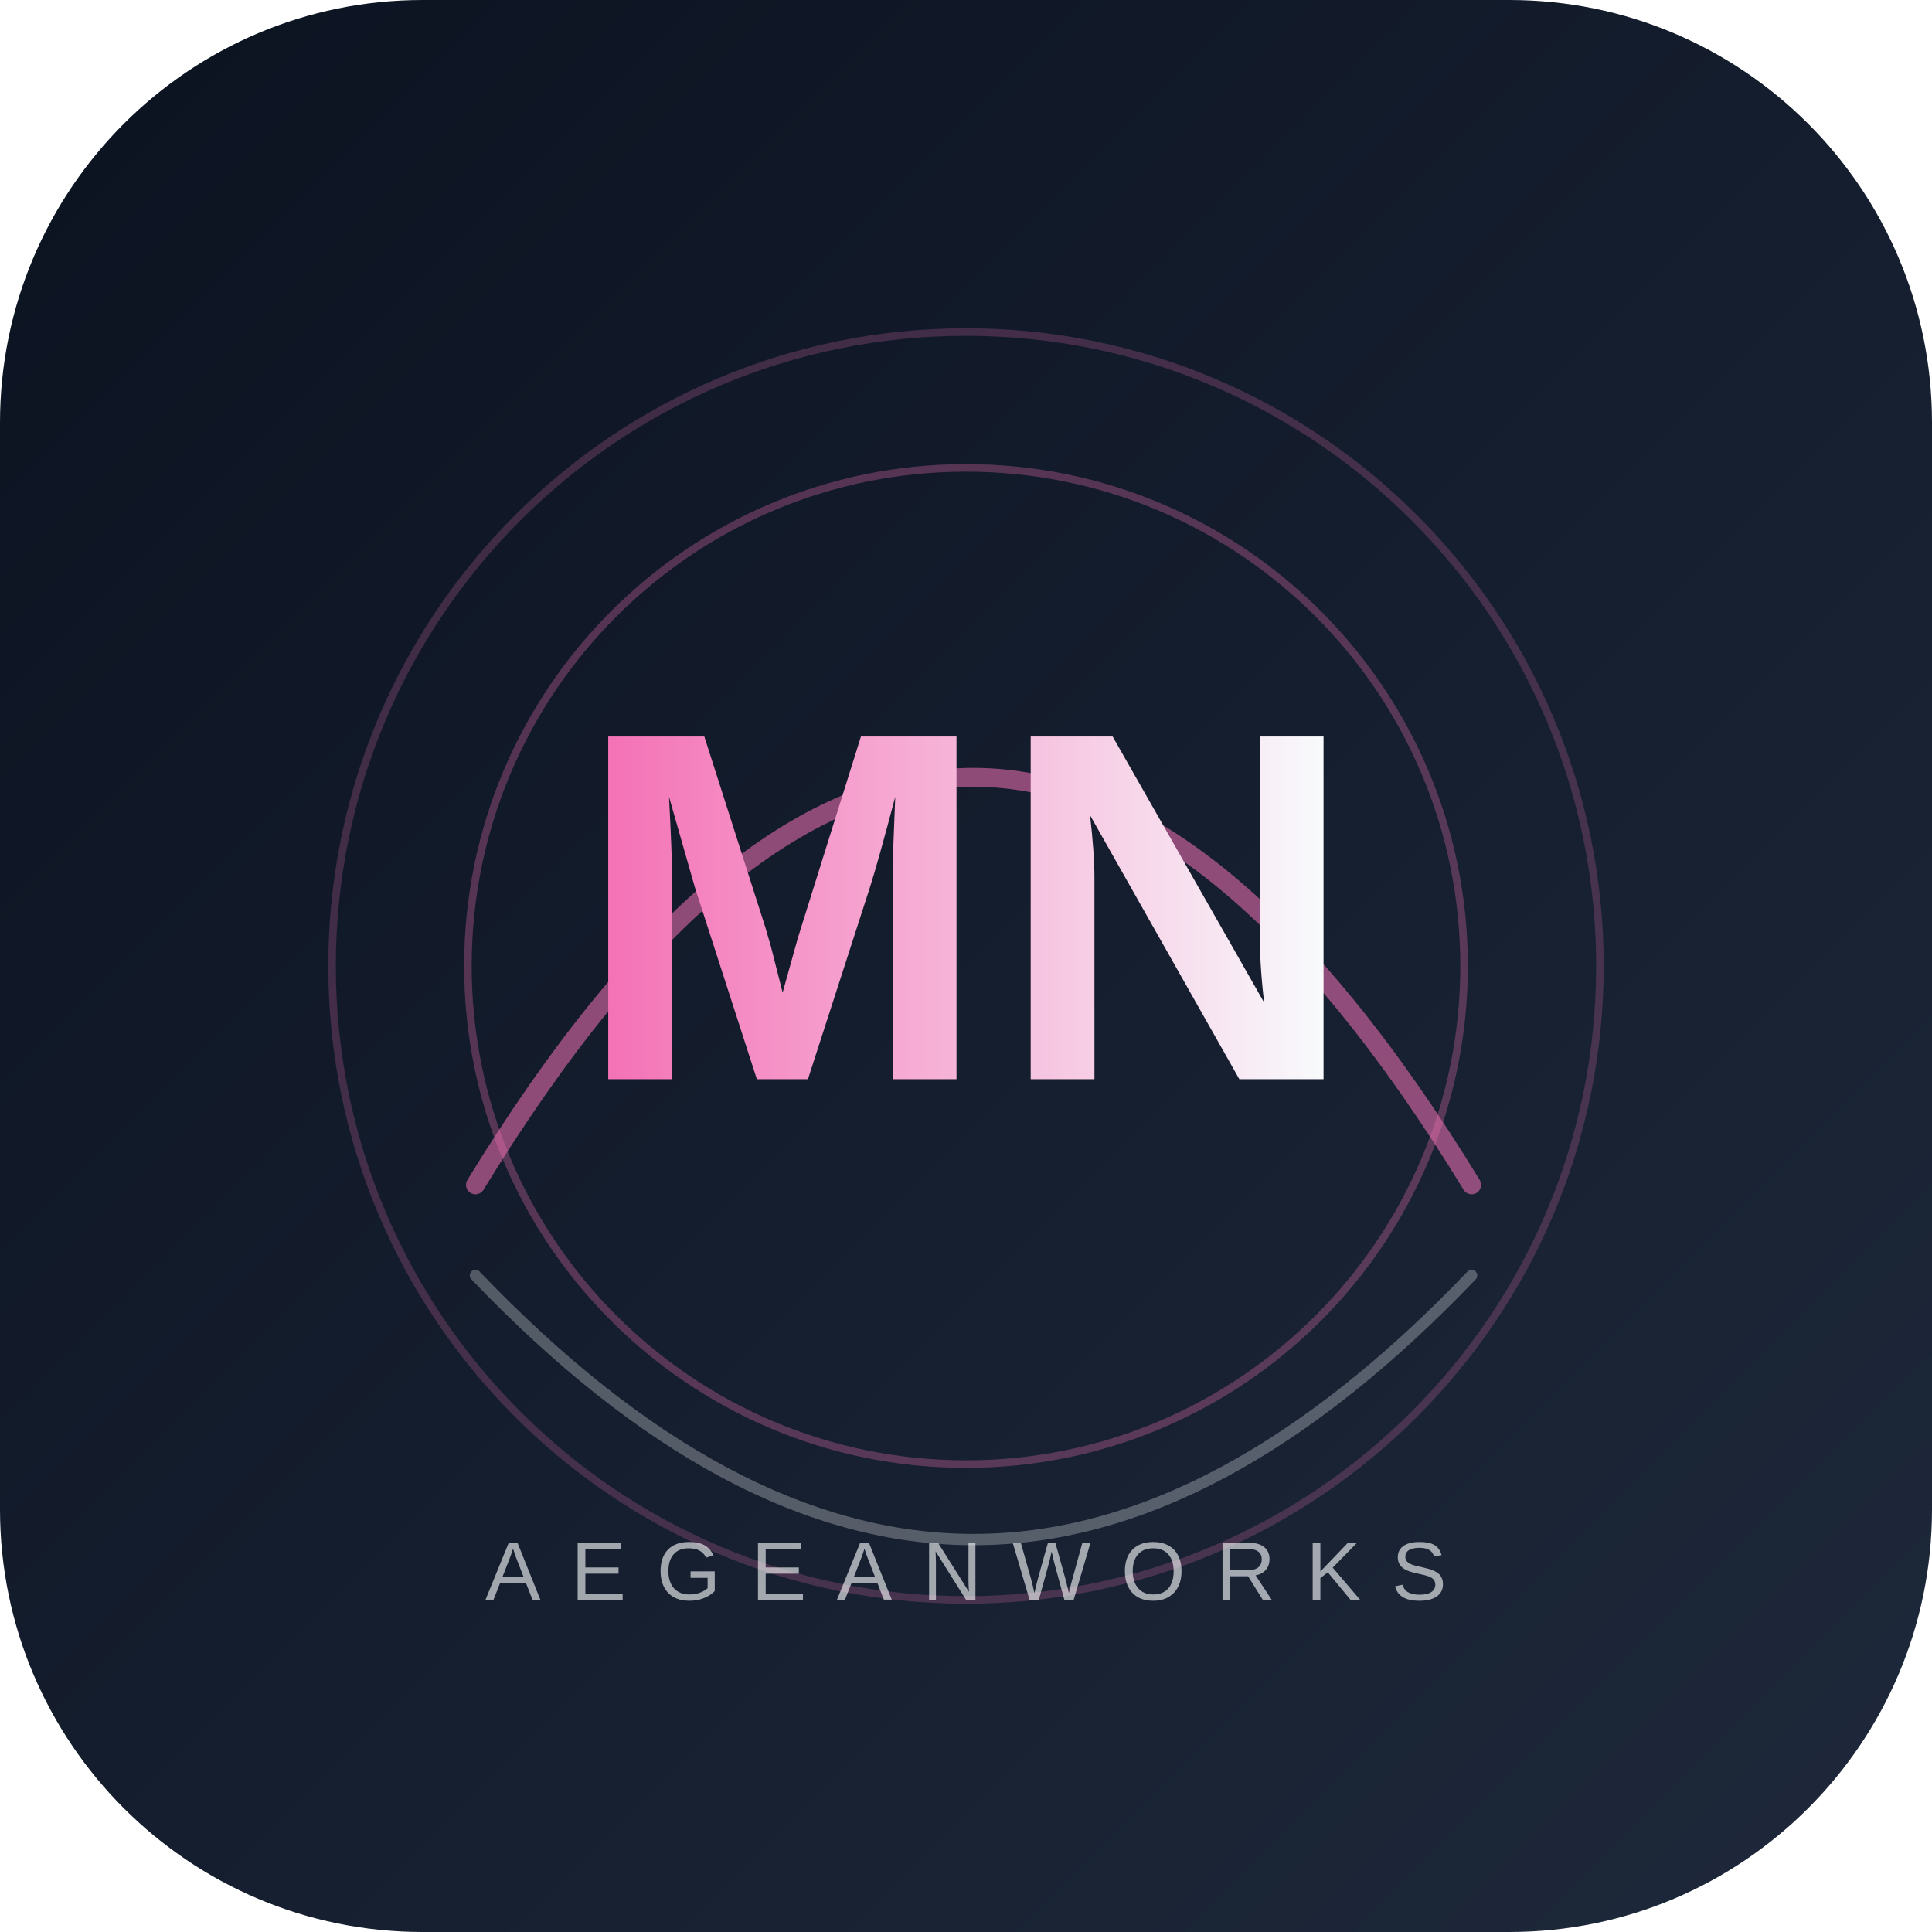
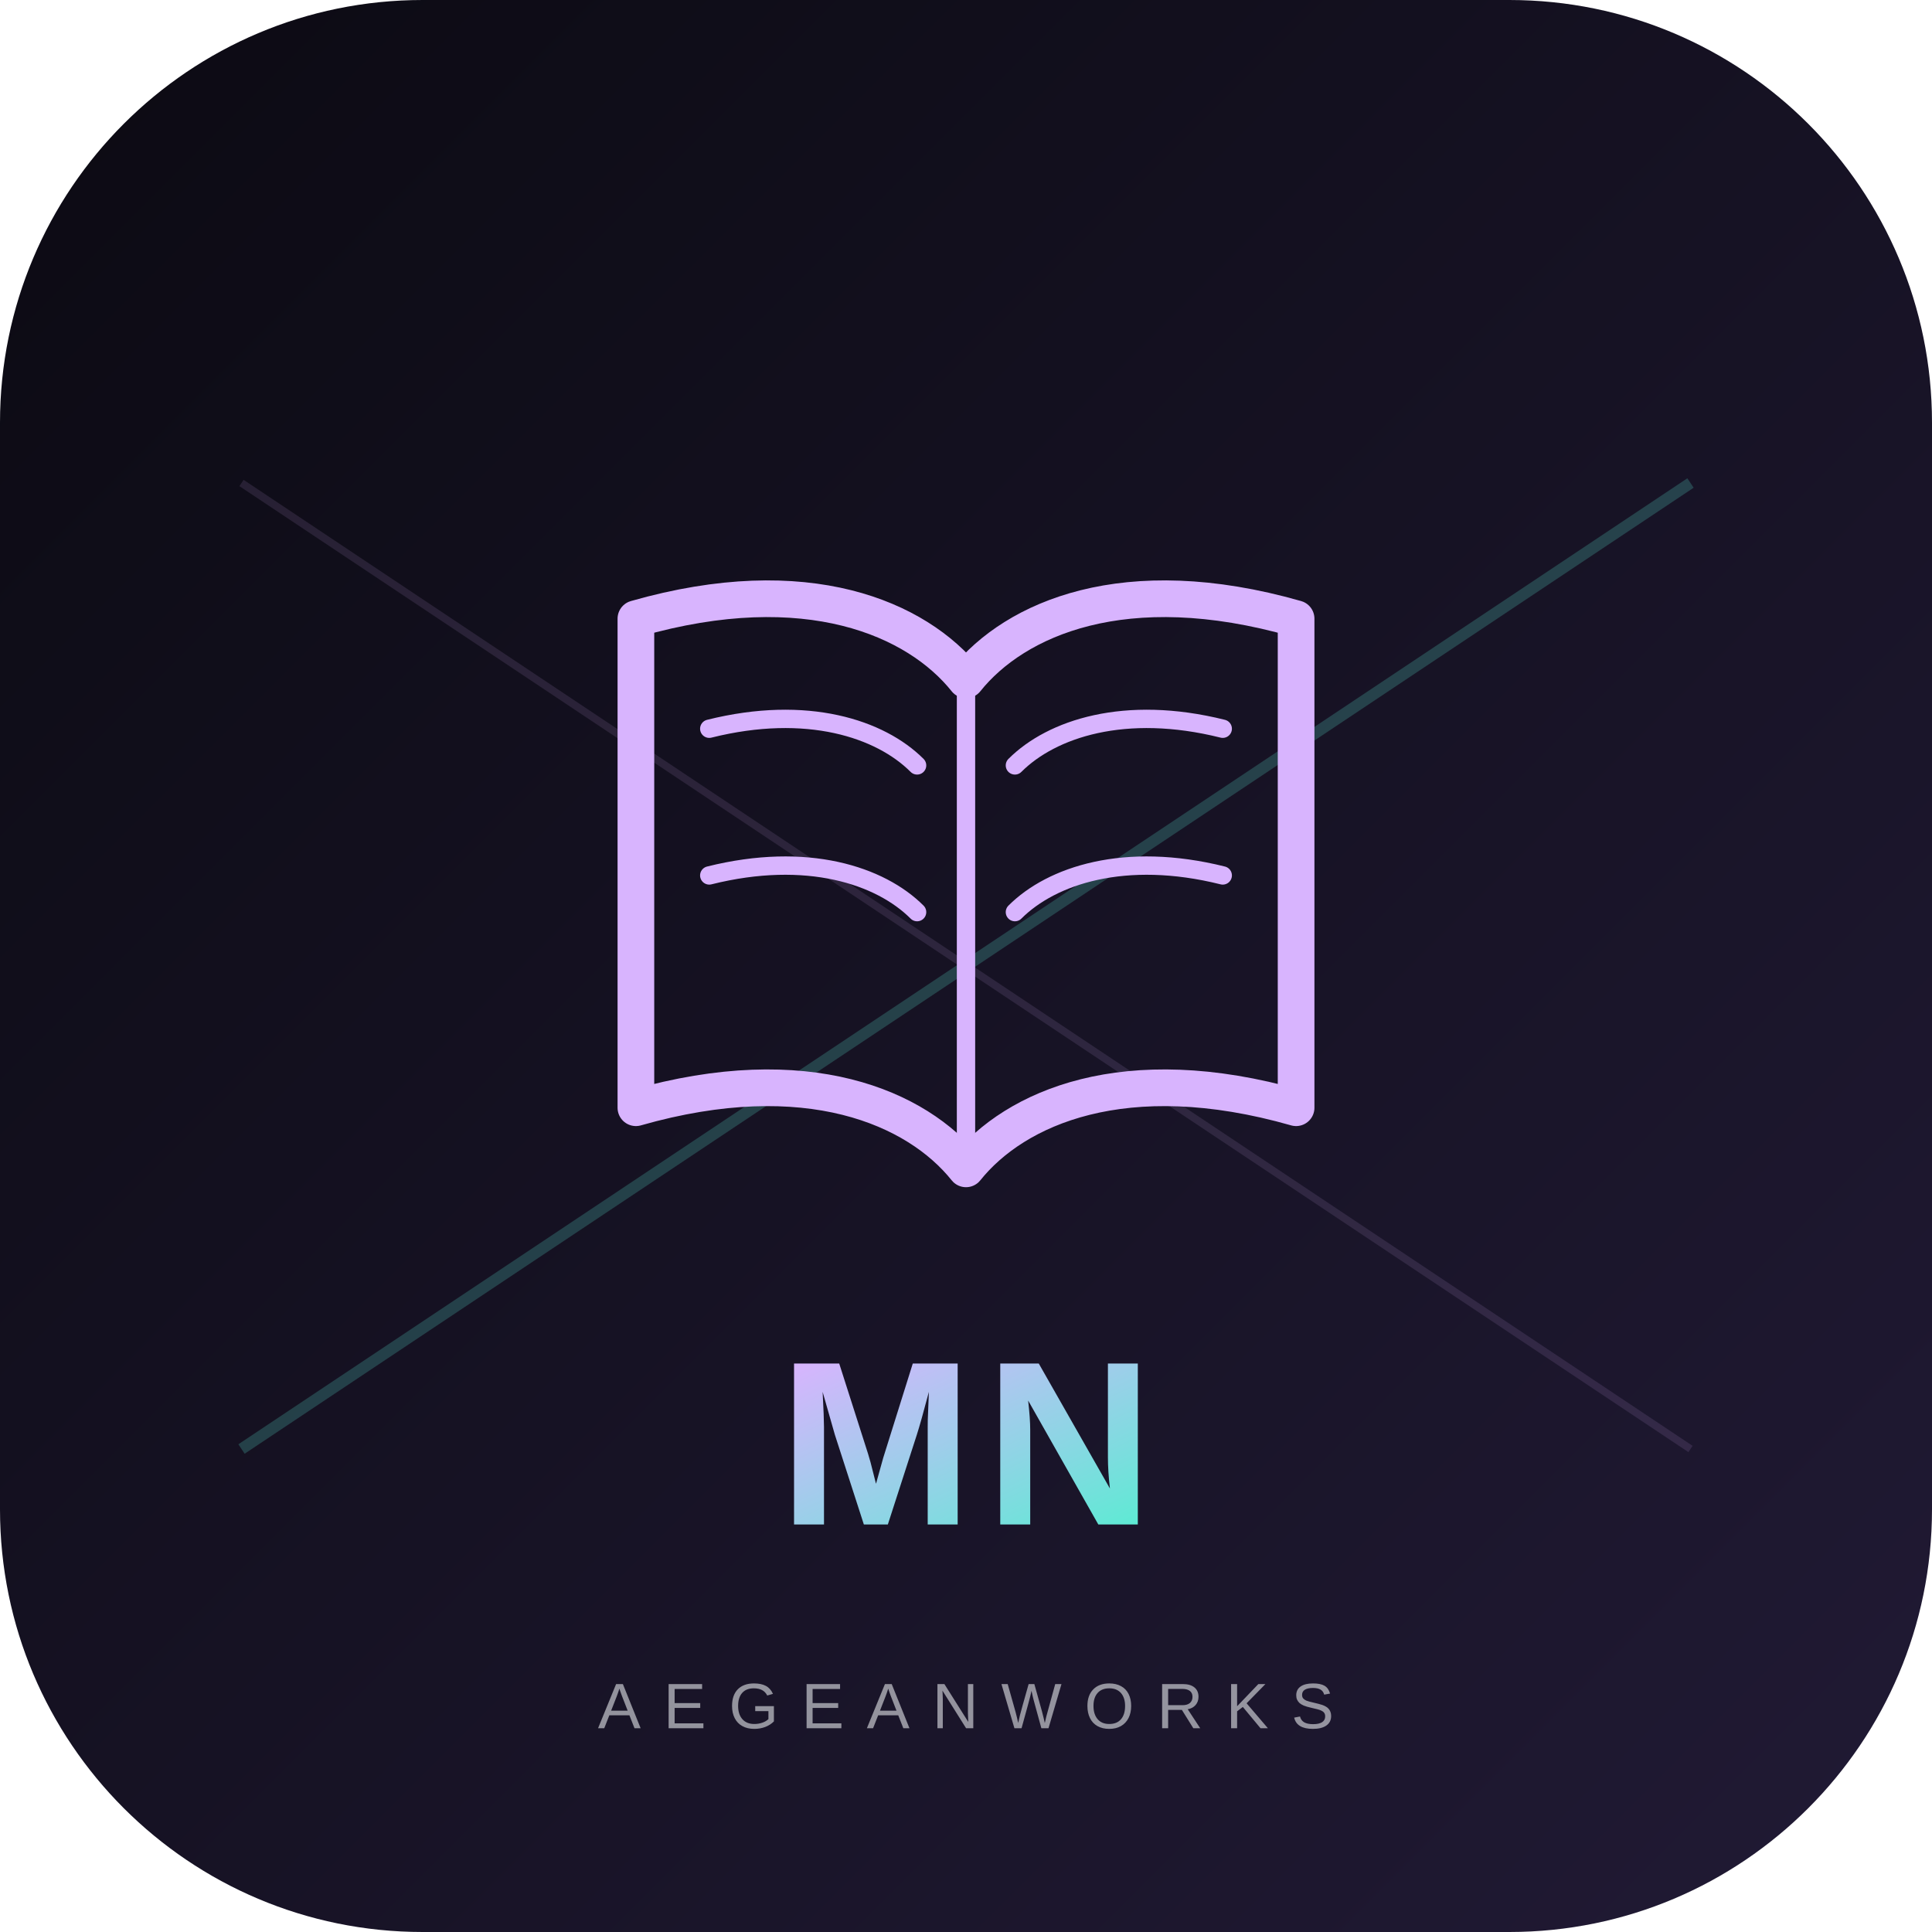
- <svg xmlns="http://www.w3.org/2000/svg" width="512" height="512" viewBox="0 0 512 512" role="img" aria-labelledby="title desc">
+ <svg xmlns="http://www.w3.org/2000/svg" width="512" height="512" viewBox="0 0 512 512" role="img" aria-labelledby="title desc" data-motif="book" data-layout="editorial">
  <defs>
    <linearGradient id="bg" x1="0" y1="0" x2="1" y2="1">
-       <stop offset="0" stop-color="#0b1220" />
-       <stop offset="1" stop-color="#1e293b" />
+       <stop offset="0" stop-color="#0b0a12" />
+       <stop offset="1" stop-color="#211a35" />
    </linearGradient>
-     <linearGradient id="ac" x1="0" y1="0" x2="1" y2="0">
-       <stop offset="0" stop-color="#f472b6" />
-       <stop offset="1" stop-color="#f8fafc" />
+     <linearGradient id="mark" x1="0" y1="0" x2="1" y2="1">
+       <stop offset="0" stop-color="#d8b4fe" />
+       <stop offset="1" stop-color="#5eead4" />
    </linearGradient>
  </defs>
  <rect width="512" height="512" rx="112" fill="url(#bg)" />
-   <circle cx="256" cy="256" r="168" fill="none" stroke="#f472b6" stroke-opacity="0.22" stroke-width="2" />
-   <circle cx="256" cy="256" r="132" fill="none" stroke="#f472b6" stroke-opacity="0.30" stroke-width="2" />
-   <path d="M126 314c44-72 88-108 132-108s88 36 132 108" fill="none" stroke="#f472b6" stroke-opacity="0.55" stroke-width="5" stroke-linecap="round" />
-   <path d="M126 338c44 46 88 70 132 70s88-24 132-70" fill="none" stroke="#f8fafc" stroke-opacity="0.28" stroke-width="3" stroke-linecap="round" />
-   <text x="256" y="286" text-anchor="middle" font-family="Segoe UI, Arial, sans-serif" font-size="132" font-weight="700" fill="url(#ac)" letter-spacing="2">MN</text>
-   <text x="256" y="424" text-anchor="middle" font-family="Segoe UI, Arial, sans-serif" font-size="22" letter-spacing="8" fill="#f8fafc" fill-opacity="0.62">AEGEANWORKS</text>
+   <path d="M64 384L448 128" stroke="#5eead4" stroke-opacity="0.22" stroke-width="3" />
+   <path d="M64 128L448 384" stroke="#d8b4fe" stroke-opacity="0.12" stroke-width="2" />
+   <g transform="translate(256 232) scale(1.62)" opacity="1.0">
+     <path d="M-54 -42C-26 -50 -8 -42 0 -32C8 -42 26 -50 54 -42V38C26 30 8 38 0 48C-8 38 -26 30 -54 38Z" fill="none" stroke="#d8b4fe" stroke-width="6" stroke-linecap="round" stroke-linejoin="round" />
+     <path d="M0 -32V48M-42 -24C-26 -28 -14 -24 -8 -18M-42 0C-26 -4 -14 0 -8 6M42 -24C26 -28 14 -24 8 -18M42 0C26 -4 14 0 8 6" fill="none" stroke="#d8b4fe" stroke-width="3" stroke-linecap="round" stroke-linejoin="round" />
+   </g>
+   <text x="256" y="404" text-anchor="middle" font-family="Segoe UI, Arial, sans-serif" font-size="62" font-weight="700" fill="url(#mark)" letter-spacing="3">MN</text>
+   <text x="256" y="458" text-anchor="middle" font-family="Segoe UI, Arial, sans-serif" font-size="17" letter-spacing="6" fill="#F8FAFC" fill-opacity="0.55">AEGEANWORKS</text>
</svg>
